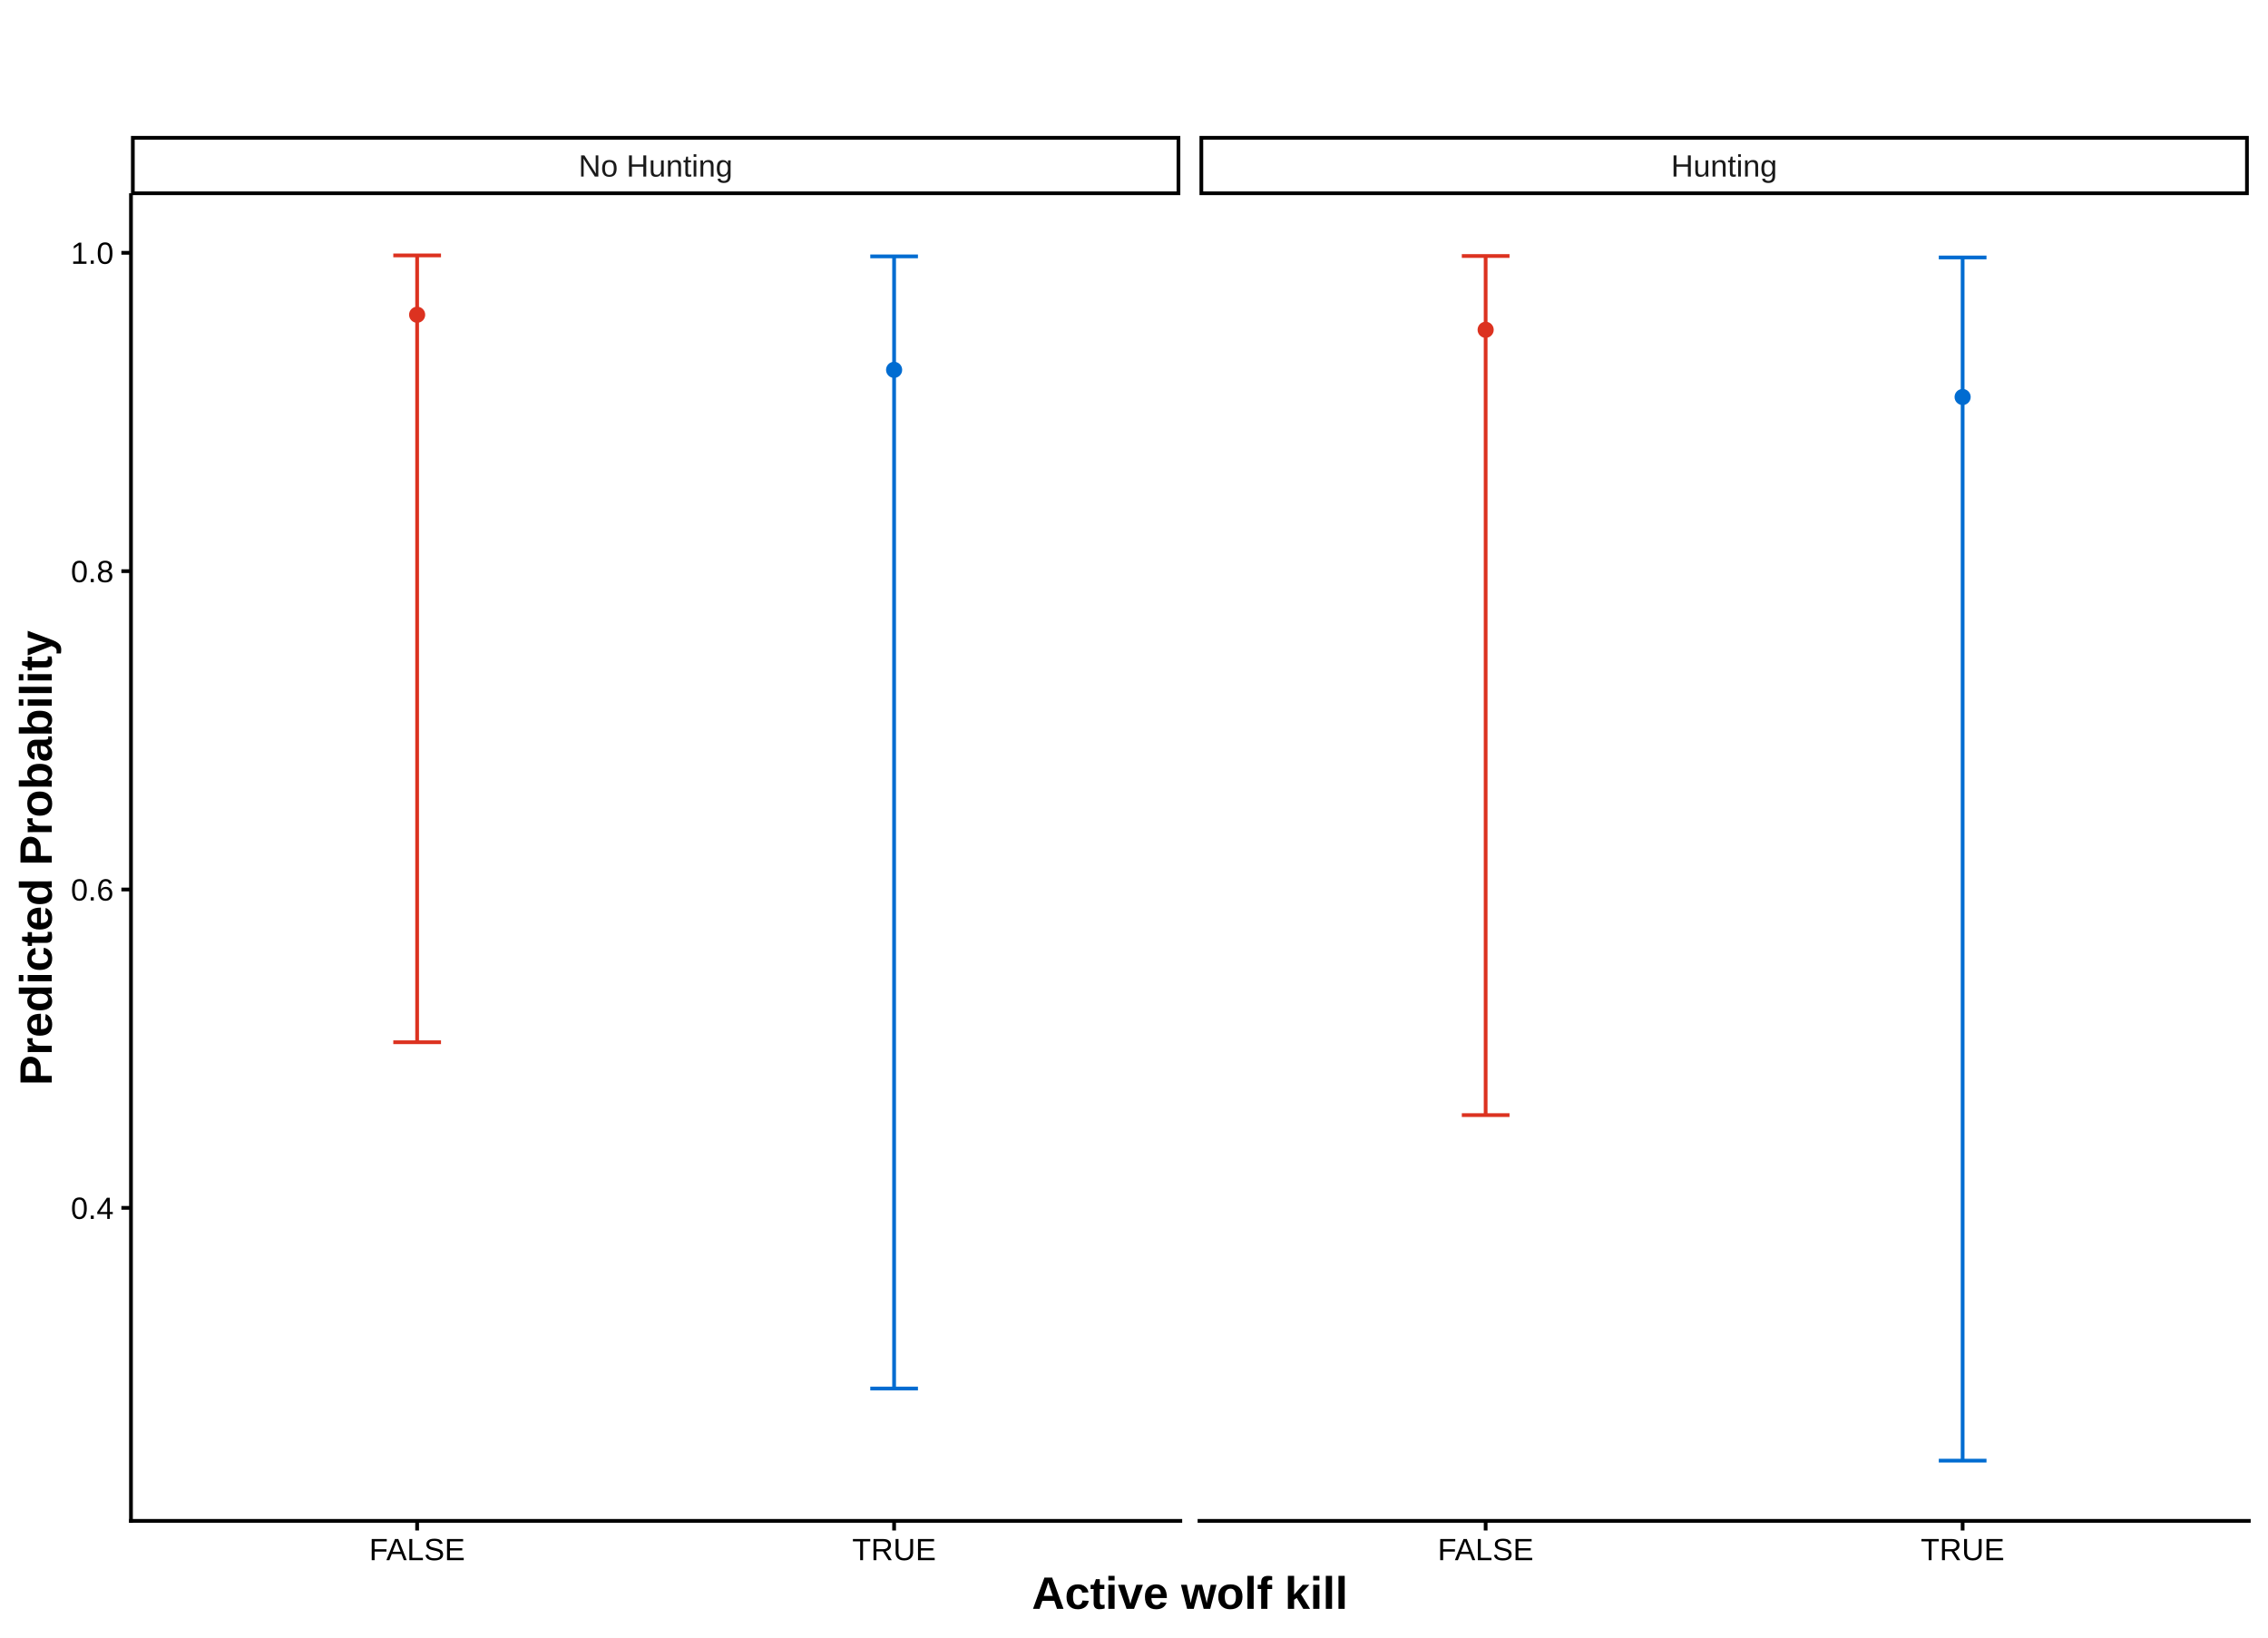
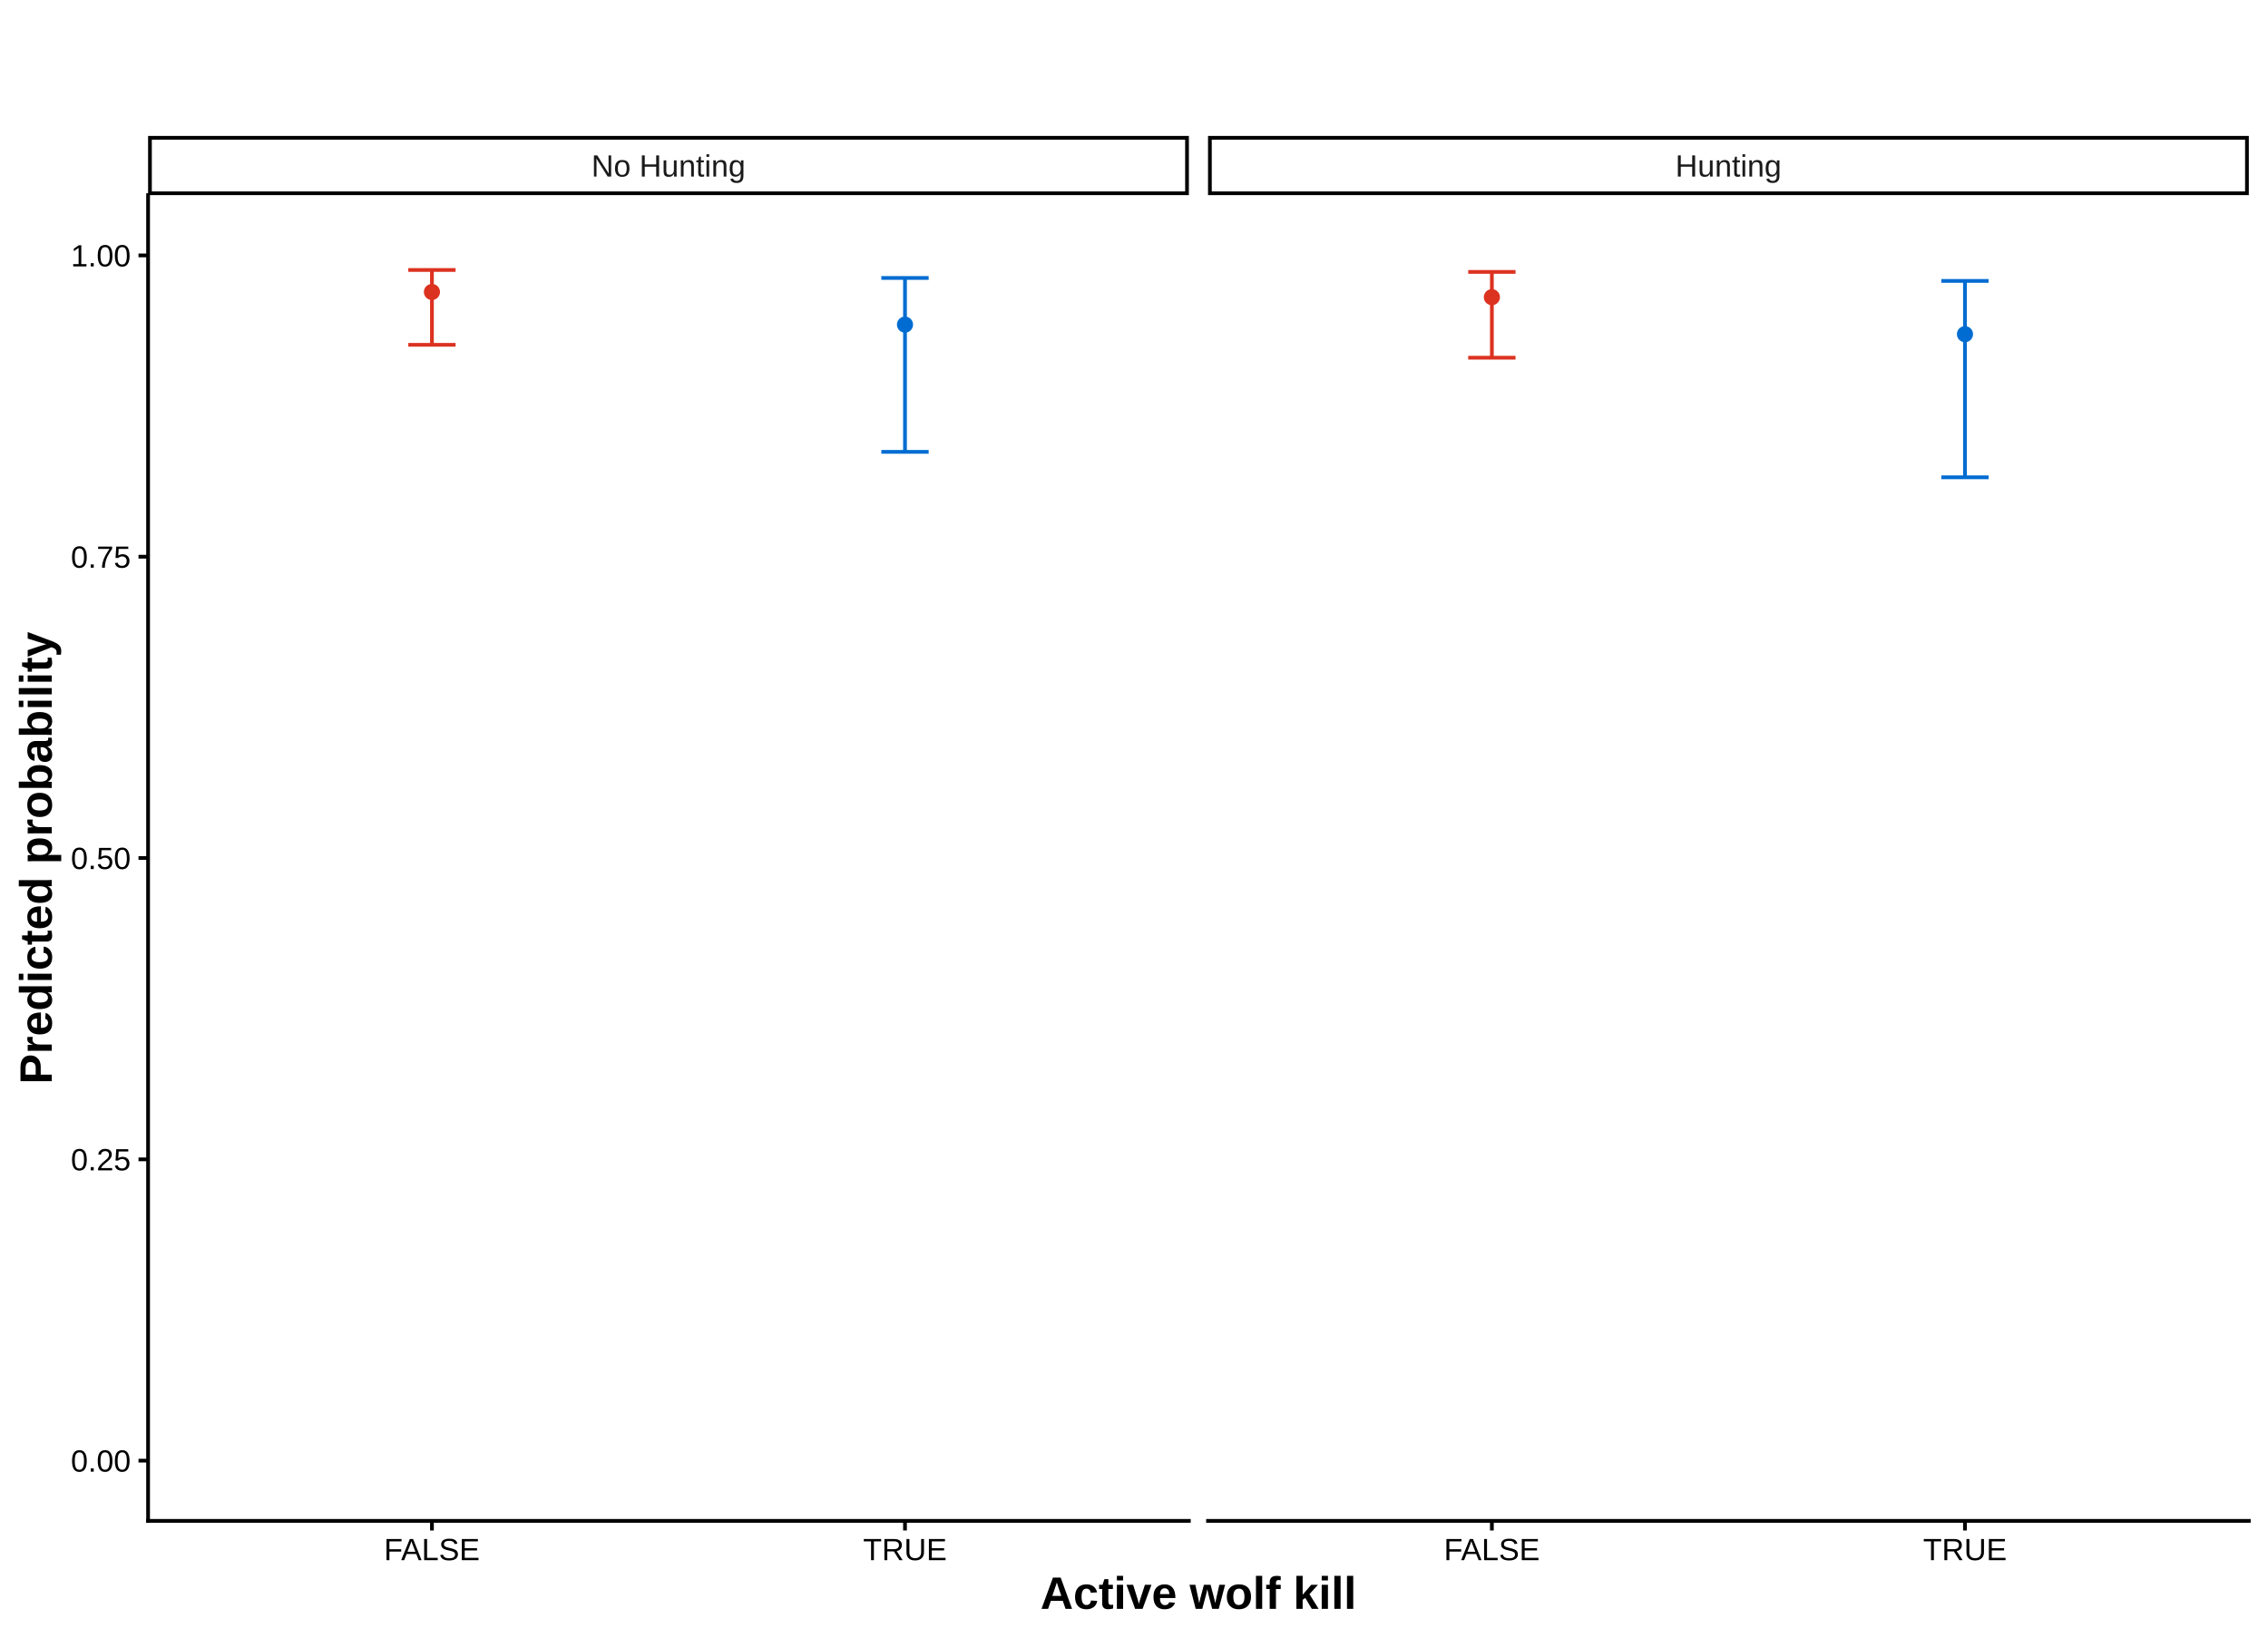
<svg xmlns="http://www.w3.org/2000/svg" width="648.00pt" height="468.00pt" viewBox="0 0 648.00 468.00">
  <g class="svglite">
    <defs>
      <style type="text/css">
    .svglite line, .svglite polyline, .svglite polygon, .svglite path, .svglite rect, .svglite circle {
      fill: none;
      stroke: #000000;
      stroke-linecap: round;
      stroke-linejoin: round;
      stroke-miterlimit: 10.00;
    }
    .svglite text {
      white-space: pre;
    }
    .svglite g.glyphgroup path {
      fill: inherit;
      stroke: none;
    }
  </style>
    </defs>
    <rect width="100%" height="100%" style="stroke: none; fill: #FFFFFF;" />
    <defs>
      <clipPath id="cpMC4wMHw2NDguMDB8MC4wMHw0NjguMDA=">
        <rect x="0.00" y="0.00" width="648.00" height="468.00" />
      </clipPath>
    </defs>
    <g clip-path="url(#cpMC4wMHw2NDguMDB8MC4wMHw0NjguMDA=)">
      <rect x="0.00" y="0" width="648.00" height="468.00" style="stroke-width: 1.07; stroke: #FFFFFF; fill: #FFFFFF;" />
    </g>
    <defs>
-       <clipPath id="cpMzcuNDJ8MzM3LjIzfDU1Ljc3fDQzNC42NQ==">
-         <rect x="37.42" y="55.77" width="299.81" height="378.88" />
+       <clipPath id="cpNDIuMzF8MzM5LjY3fDU1Ljc3fDQzNC42NQ==">
+         <rect x="42.31" y="55.77" width="297.37" height="378.88" />
      </clipPath>
    </defs>
-     <g clip-path="url(#cpMzcuNDJ8MzM3LjIzfDU1Ljc3fDQzNC42NQ==)">
-       <rect x="37.42" y="55.77" width="299.81" height="378.88" style="stroke-width: 1.07; stroke: none; fill: #FFFFFF;" />
-       <circle cx="255.46" cy="105.70" r="1.95" style="stroke-width: 0.71; stroke: #006CD1; fill: #006CD1;" />
-       <circle cx="119.18" cy="89.95" r="1.95" style="stroke-width: 0.71; stroke: #DC3220; fill: #DC3220;" />
-       <polyline points="248.65,73.27 262.27,73.27 " style="stroke-width: 1.07; stroke: #006CD1; stroke-linecap: butt;" />
-       <polyline points="255.46,73.27 255.46,396.82 " style="stroke-width: 1.07; stroke: #006CD1; stroke-linecap: butt;" />
-       <polyline points="248.65,396.82 262.27,396.82 " style="stroke-width: 1.07; stroke: #006CD1; stroke-linecap: butt;" />
-       <polyline points="112.37,72.99 126.00,72.99 " style="stroke-width: 1.07; stroke: #DC3220; stroke-linecap: butt;" />
-       <polyline points="119.18,72.99 119.18,297.85 " style="stroke-width: 1.07; stroke: #DC3220; stroke-linecap: butt;" />
-       <polyline points="112.37,297.85 126.00,297.85 " style="stroke-width: 1.07; stroke: #DC3220; stroke-linecap: butt;" />
+     <g clip-path="url(#cpNDIuMzF8MzM5LjY3fDU1Ljc3fDQzNC42NQ==)">
+       <rect x="42.31" y="55.77" width="297.37" height="378.88" style="stroke-width: 1.07; stroke: none; fill: #FFFFFF;" />
+       <circle cx="258.57" cy="92.77" r="1.95" style="stroke-width: 0.71; stroke: #006CD1; fill: #006CD1;" />
+       <circle cx="123.41" cy="83.44" r="1.95" style="stroke-width: 0.71; stroke: #DC3220; fill: #DC3220;" />
+       <polyline points="251.81,79.43 265.33,79.43 " style="stroke-width: 1.07; stroke: #006CD1; stroke-linecap: butt;" />
+       <polyline points="258.57,79.43 258.57,129.14 " style="stroke-width: 1.07; stroke: #006CD1; stroke-linecap: butt;" />
+       <polyline points="251.81,129.14 265.33,129.14 " style="stroke-width: 1.07; stroke: #006CD1; stroke-linecap: butt;" />
+       <polyline points="116.65,77.15 130.16,77.15 " style="stroke-width: 1.07; stroke: #DC3220; stroke-linecap: butt;" />
+       <polyline points="123.41,77.15 123.41,98.54 " style="stroke-width: 1.07; stroke: #DC3220; stroke-linecap: butt;" />
+       <polyline points="116.65,98.54 130.16,98.54 " style="stroke-width: 1.07; stroke: #DC3220; stroke-linecap: butt;" />
    </g>
    <g clip-path="url(#cpMC4wMHw2NDguMDB8MC4wMHw0NjguMDA=)">
</g>
    <defs>
-       <clipPath id="cpMzQyLjcxfDY0Mi41Mnw1NS43N3w0MzQuNjU=">
-         <rect x="342.71" y="55.77" width="299.81" height="378.88" />
+       <clipPath id="cpMzQ1LjE1fDY0Mi41Mnw1NS43N3w0MzQuNjU=">
+         <rect x="345.15" y="55.77" width="297.37" height="378.88" />
      </clipPath>
    </defs>
-     <g clip-path="url(#cpMzQyLjcxfDY0Mi41Mnw1NS43N3w0MzQuNjU=)">
-       <rect x="342.71" y="55.77" width="299.81" height="378.88" style="stroke-width: 1.07; stroke: none; fill: #FFFFFF;" />
-       <circle cx="560.75" cy="113.46" r="1.95" style="stroke-width: 0.71; stroke: #006CD1; fill: #006CD1;" />
-       <circle cx="424.47" cy="94.25" r="1.95" style="stroke-width: 0.71; stroke: #DC3220; fill: #DC3220;" />
-       <polyline points="553.94,73.58 567.57,73.58 " style="stroke-width: 1.07; stroke: #006CD1; stroke-linecap: butt;" />
-       <polyline points="560.75,73.58 560.75,417.43 " style="stroke-width: 1.07; stroke: #006CD1; stroke-linecap: butt;" />
-       <polyline points="553.94,417.43 567.57,417.43 " style="stroke-width: 1.07; stroke: #006CD1; stroke-linecap: butt;" />
-       <polyline points="417.66,73.16 431.29,73.16 " style="stroke-width: 1.07; stroke: #DC3220; stroke-linecap: butt;" />
-       <polyline points="424.47,73.16 424.47,318.68 " style="stroke-width: 1.07; stroke: #DC3220; stroke-linecap: butt;" />
-       <polyline points="417.66,318.68 431.29,318.68 " style="stroke-width: 1.07; stroke: #DC3220; stroke-linecap: butt;" />
+     <g clip-path="url(#cpMzQ1LjE1fDY0Mi41Mnw1NS43N3w0MzQuNjU=)">
+       <rect x="345.15" y="55.77" width="297.37" height="378.88" style="stroke-width: 1.07; stroke: none; fill: #FFFFFF;" />
+       <circle cx="561.42" cy="95.50" r="1.95" style="stroke-width: 0.71; stroke: #006CD1; fill: #006CD1;" />
+       <circle cx="426.25" cy="84.93" r="1.95" style="stroke-width: 0.71; stroke: #DC3220; fill: #DC3220;" />
+       <polyline points="554.66,80.29 568.18,80.29 " style="stroke-width: 1.07; stroke: #006CD1; stroke-linecap: butt;" />
+       <polyline points="561.42,80.29 561.42,136.41 " style="stroke-width: 1.07; stroke: #006CD1; stroke-linecap: butt;" />
+       <polyline points="554.66,136.41 568.18,136.41 " style="stroke-width: 1.07; stroke: #006CD1; stroke-linecap: butt;" />
+       <polyline points="419.49,77.71 433.01,77.71 " style="stroke-width: 1.07; stroke: #DC3220; stroke-linecap: butt;" />
+       <polyline points="426.25,77.71 426.25,102.23 " style="stroke-width: 1.07; stroke: #DC3220; stroke-linecap: butt;" />
+       <polyline points="419.49,102.23 433.01,102.23 " style="stroke-width: 1.07; stroke: #DC3220; stroke-linecap: butt;" />
    </g>
    <g clip-path="url(#cpMC4wMHw2NDguMDB8MC4wMHw0NjguMDA=)">
</g>
    <defs>
-       <clipPath id="cpMzcuNDJ8MzM3LjIzfDM4Ljg1fDU1Ljc3">
-         <rect x="37.42" y="38.85" width="299.81" height="16.92" />
+       <clipPath id="cpNDIuMzF8MzM5LjY3fDM4Ljg1fDU1Ljc3">
+         <rect x="42.31" y="38.85" width="297.37" height="16.92" />
      </clipPath>
    </defs>
-     <g clip-path="url(#cpMzcuNDJ8MzM3LjIzfDM4Ljg1fDU1Ljc3)">
-       <rect x="37.42" y="38.85" width="299.81" height="16.92" style="stroke-width: 2.13; fill: #FFFFFF;" />
-       <text x="187.32" y="50.46" text-anchor="middle" style="font-size: 8.80px;fill: #1A1A1A; font-family: &quot;Arial&quot;;" textLength="44.00px" lengthAdjust="spacingAndGlyphs">No Hunting</text>
+     <g clip-path="url(#cpNDIuMzF8MzM5LjY3fDM4Ljg1fDU1Ljc3)">
+       <rect x="42.31" y="38.85" width="297.37" height="16.92" style="stroke-width: 2.13; fill: #FFFFFF;" />
+       <text x="190.99" y="50.46" text-anchor="middle" style="font-size: 8.80px;fill: #1A1A1A; font-family: &quot;Arial&quot;;" textLength="44.00px" lengthAdjust="spacingAndGlyphs">No Hunting</text>
    </g>
    <g clip-path="url(#cpMC4wMHw2NDguMDB8MC4wMHw0NjguMDA=)">
</g>
    <defs>
-       <clipPath id="cpMzQyLjcxfDY0Mi41MnwzOC44NXw1NS43Nw==">
-         <rect x="342.71" y="38.85" width="299.81" height="16.92" />
+       <clipPath id="cpMzQ1LjE1fDY0Mi41MnwzOC44NXw1NS43Nw==">
+         <rect x="345.15" y="38.85" width="297.37" height="16.92" />
      </clipPath>
    </defs>
-     <g clip-path="url(#cpMzQyLjcxfDY0Mi41MnwzOC44NXw1NS43Nw==)">
-       <rect x="342.71" y="38.85" width="299.81" height="16.92" style="stroke-width: 2.13; fill: #FFFFFF;" />
-       <text x="492.61" y="50.46" text-anchor="middle" style="font-size: 8.80px;fill: #1A1A1A; font-family: &quot;Arial&quot;;" textLength="30.31px" lengthAdjust="spacingAndGlyphs">Hunting</text>
+     <g clip-path="url(#cpMzQ1LjE1fDY0Mi41MnwzOC44NXw1NS43Nw==)">
+       <rect x="345.15" y="38.85" width="297.37" height="16.92" style="stroke-width: 2.13; fill: #FFFFFF;" />
+       <text x="493.84" y="50.46" text-anchor="middle" style="font-size: 8.80px;fill: #1A1A1A; font-family: &quot;Arial&quot;;" textLength="30.31px" lengthAdjust="spacingAndGlyphs">Hunting</text>
    </g>
    <g clip-path="url(#cpMC4wMHw2NDguMDB8MC4wMHw0NjguMDA=)">
-       <polyline points="37.42,434.65 337.23,434.65 " style="stroke-width: 1.07; stroke-linecap: square;" />
-       <polyline points="119.18,437.39 119.18,434.65 " style="stroke-width: 1.07; stroke-linecap: butt;" />
-       <polyline points="255.46,437.39 255.46,434.65 " style="stroke-width: 1.07; stroke-linecap: butt;" />
-       <text x="119.18" y="445.88" text-anchor="middle" style="font-size: 8.80px; font-family: &quot;Arial&quot;;" textLength="27.41px" lengthAdjust="spacingAndGlyphs">FALSE</text>
-       <text x="255.46" y="445.88" text-anchor="middle" style="font-size: 8.80px; font-family: &quot;Arial&quot;;" textLength="23.97px" lengthAdjust="spacingAndGlyphs">TRUE</text>
-       <polyline points="342.71,434.65 642.52,434.65 " style="stroke-width: 1.07; stroke-linecap: square;" />
-       <polyline points="424.47,437.39 424.47,434.65 " style="stroke-width: 1.07; stroke-linecap: butt;" />
-       <polyline points="560.75,437.39 560.75,434.65 " style="stroke-width: 1.07; stroke-linecap: butt;" />
-       <text x="424.47" y="445.88" text-anchor="middle" style="font-size: 8.80px; font-family: &quot;Arial&quot;;" textLength="27.41px" lengthAdjust="spacingAndGlyphs">FALSE</text>
-       <text x="560.75" y="445.88" text-anchor="middle" style="font-size: 8.80px; font-family: &quot;Arial&quot;;" textLength="23.97px" lengthAdjust="spacingAndGlyphs">TRUE</text>
-       <polyline points="37.42,434.65 37.42,55.77 " style="stroke-width: 1.07; stroke-linecap: square;" />
-       <text x="32.48" y="348.34" text-anchor="end" style="font-size: 8.80px; font-family: &quot;Arial&quot;;" textLength="12.22px" lengthAdjust="spacingAndGlyphs">0.4</text>
-       <text x="32.48" y="257.36" text-anchor="end" style="font-size: 8.80px; font-family: &quot;Arial&quot;;" textLength="12.22px" lengthAdjust="spacingAndGlyphs">0.6</text>
-       <text x="32.48" y="166.38" text-anchor="end" style="font-size: 8.80px; font-family: &quot;Arial&quot;;" textLength="12.22px" lengthAdjust="spacingAndGlyphs">0.8</text>
-       <text x="32.48" y="75.40" text-anchor="end" style="font-size: 8.80px; font-family: &quot;Arial&quot;;" textLength="12.22px" lengthAdjust="spacingAndGlyphs">1.0</text>
-       <polyline points="34.68,345.19 37.42,345.19 " style="stroke-width: 1.07; stroke-linecap: butt;" />
-       <polyline points="34.68,254.21 37.42,254.21 " style="stroke-width: 1.07; stroke-linecap: butt;" />
-       <polyline points="34.68,163.23 37.42,163.23 " style="stroke-width: 1.07; stroke-linecap: butt;" />
-       <polyline points="34.68,72.25 37.42,72.25 " style="stroke-width: 1.07; stroke-linecap: butt;" />
-       <text x="339.97" y="459.78" text-anchor="middle" style="font-size: 13.00px; font-weight: bold; font-family: &quot;Arial&quot;;" textLength="90.30px" lengthAdjust="spacingAndGlyphs">Active wolf kill</text>
-       <text transform="translate(14.79,245.21) rotate(-90)" text-anchor="middle" style="font-size: 13.00px; font-weight: bold; font-family: &quot;Arial&quot;;" textLength="130.03px" lengthAdjust="spacingAndGlyphs">Predicted Probability</text>
+       <polyline points="42.31,434.65 339.67,434.65 " style="stroke-width: 1.07; stroke-linecap: square;" />
+       <polyline points="123.41,437.39 123.41,434.65 " style="stroke-width: 1.07; stroke-linecap: butt;" />
+       <polyline points="258.57,437.39 258.57,434.65 " style="stroke-width: 1.07; stroke-linecap: butt;" />
+       <text x="123.41" y="445.88" text-anchor="middle" style="font-size: 8.80px; font-family: &quot;Arial&quot;;" textLength="27.41px" lengthAdjust="spacingAndGlyphs">FALSE</text>
+       <text x="258.57" y="445.88" text-anchor="middle" style="font-size: 8.80px; font-family: &quot;Arial&quot;;" textLength="23.97px" lengthAdjust="spacingAndGlyphs">TRUE</text>
+       <polyline points="345.15,434.65 642.52,434.65 " style="stroke-width: 1.07; stroke-linecap: square;" />
+       <polyline points="426.25,437.39 426.25,434.65 " style="stroke-width: 1.07; stroke-linecap: butt;" />
+       <polyline points="561.42,437.39 561.42,434.65 " style="stroke-width: 1.07; stroke-linecap: butt;" />
+       <text x="426.25" y="445.88" text-anchor="middle" style="font-size: 8.80px; font-family: &quot;Arial&quot;;" textLength="27.41px" lengthAdjust="spacingAndGlyphs">FALSE</text>
+       <text x="561.42" y="445.88" text-anchor="middle" style="font-size: 8.80px; font-family: &quot;Arial&quot;;" textLength="23.97px" lengthAdjust="spacingAndGlyphs">TRUE</text>
+       <polyline points="42.31,434.65 42.31,55.77 " style="stroke-width: 1.07; stroke-linecap: square;" />
+       <text x="37.37" y="420.58" text-anchor="end" style="font-size: 8.80px; font-family: &quot;Arial&quot;;" textLength="17.11px" lengthAdjust="spacingAndGlyphs">0.00</text>
+       <text x="37.37" y="334.47" text-anchor="end" style="font-size: 8.80px; font-family: &quot;Arial&quot;;" textLength="17.11px" lengthAdjust="spacingAndGlyphs">0.25</text>
+       <text x="37.37" y="248.36" text-anchor="end" style="font-size: 8.80px; font-family: &quot;Arial&quot;;" textLength="17.11px" lengthAdjust="spacingAndGlyphs">0.50</text>
+       <text x="37.37" y="162.25" text-anchor="end" style="font-size: 8.80px; font-family: &quot;Arial&quot;;" textLength="17.11px" lengthAdjust="spacingAndGlyphs">0.75</text>
+       <text x="37.37" y="76.14" text-anchor="end" style="font-size: 8.80px; font-family: &quot;Arial&quot;;" textLength="17.11px" lengthAdjust="spacingAndGlyphs">1.00</text>
+       <polyline points="39.57,417.43 42.31,417.43 " style="stroke-width: 1.07; stroke-linecap: butt;" />
+       <polyline points="39.57,331.32 42.31,331.32 " style="stroke-width: 1.07; stroke-linecap: butt;" />
+       <polyline points="39.57,245.21 42.31,245.21 " style="stroke-width: 1.07; stroke-linecap: butt;" />
+       <polyline points="39.57,159.10 42.31,159.10 " style="stroke-width: 1.07; stroke-linecap: butt;" />
+       <polyline points="39.57,72.99 42.31,72.99 " style="stroke-width: 1.07; stroke-linecap: butt;" />
+       <text x="342.41" y="459.78" text-anchor="middle" style="font-size: 13.00px; font-weight: bold; font-family: &quot;Arial&quot;;" textLength="90.30px" lengthAdjust="spacingAndGlyphs">Active wolf kill</text>
+       <text transform="translate(14.79,245.21) rotate(-90)" text-anchor="middle" style="font-size: 13.00px; font-weight: bold; font-family: &quot;Arial&quot;;" textLength="129.30px" lengthAdjust="spacingAndGlyphs">Predicted probability</text>
    </g>
  </g>
</svg>
